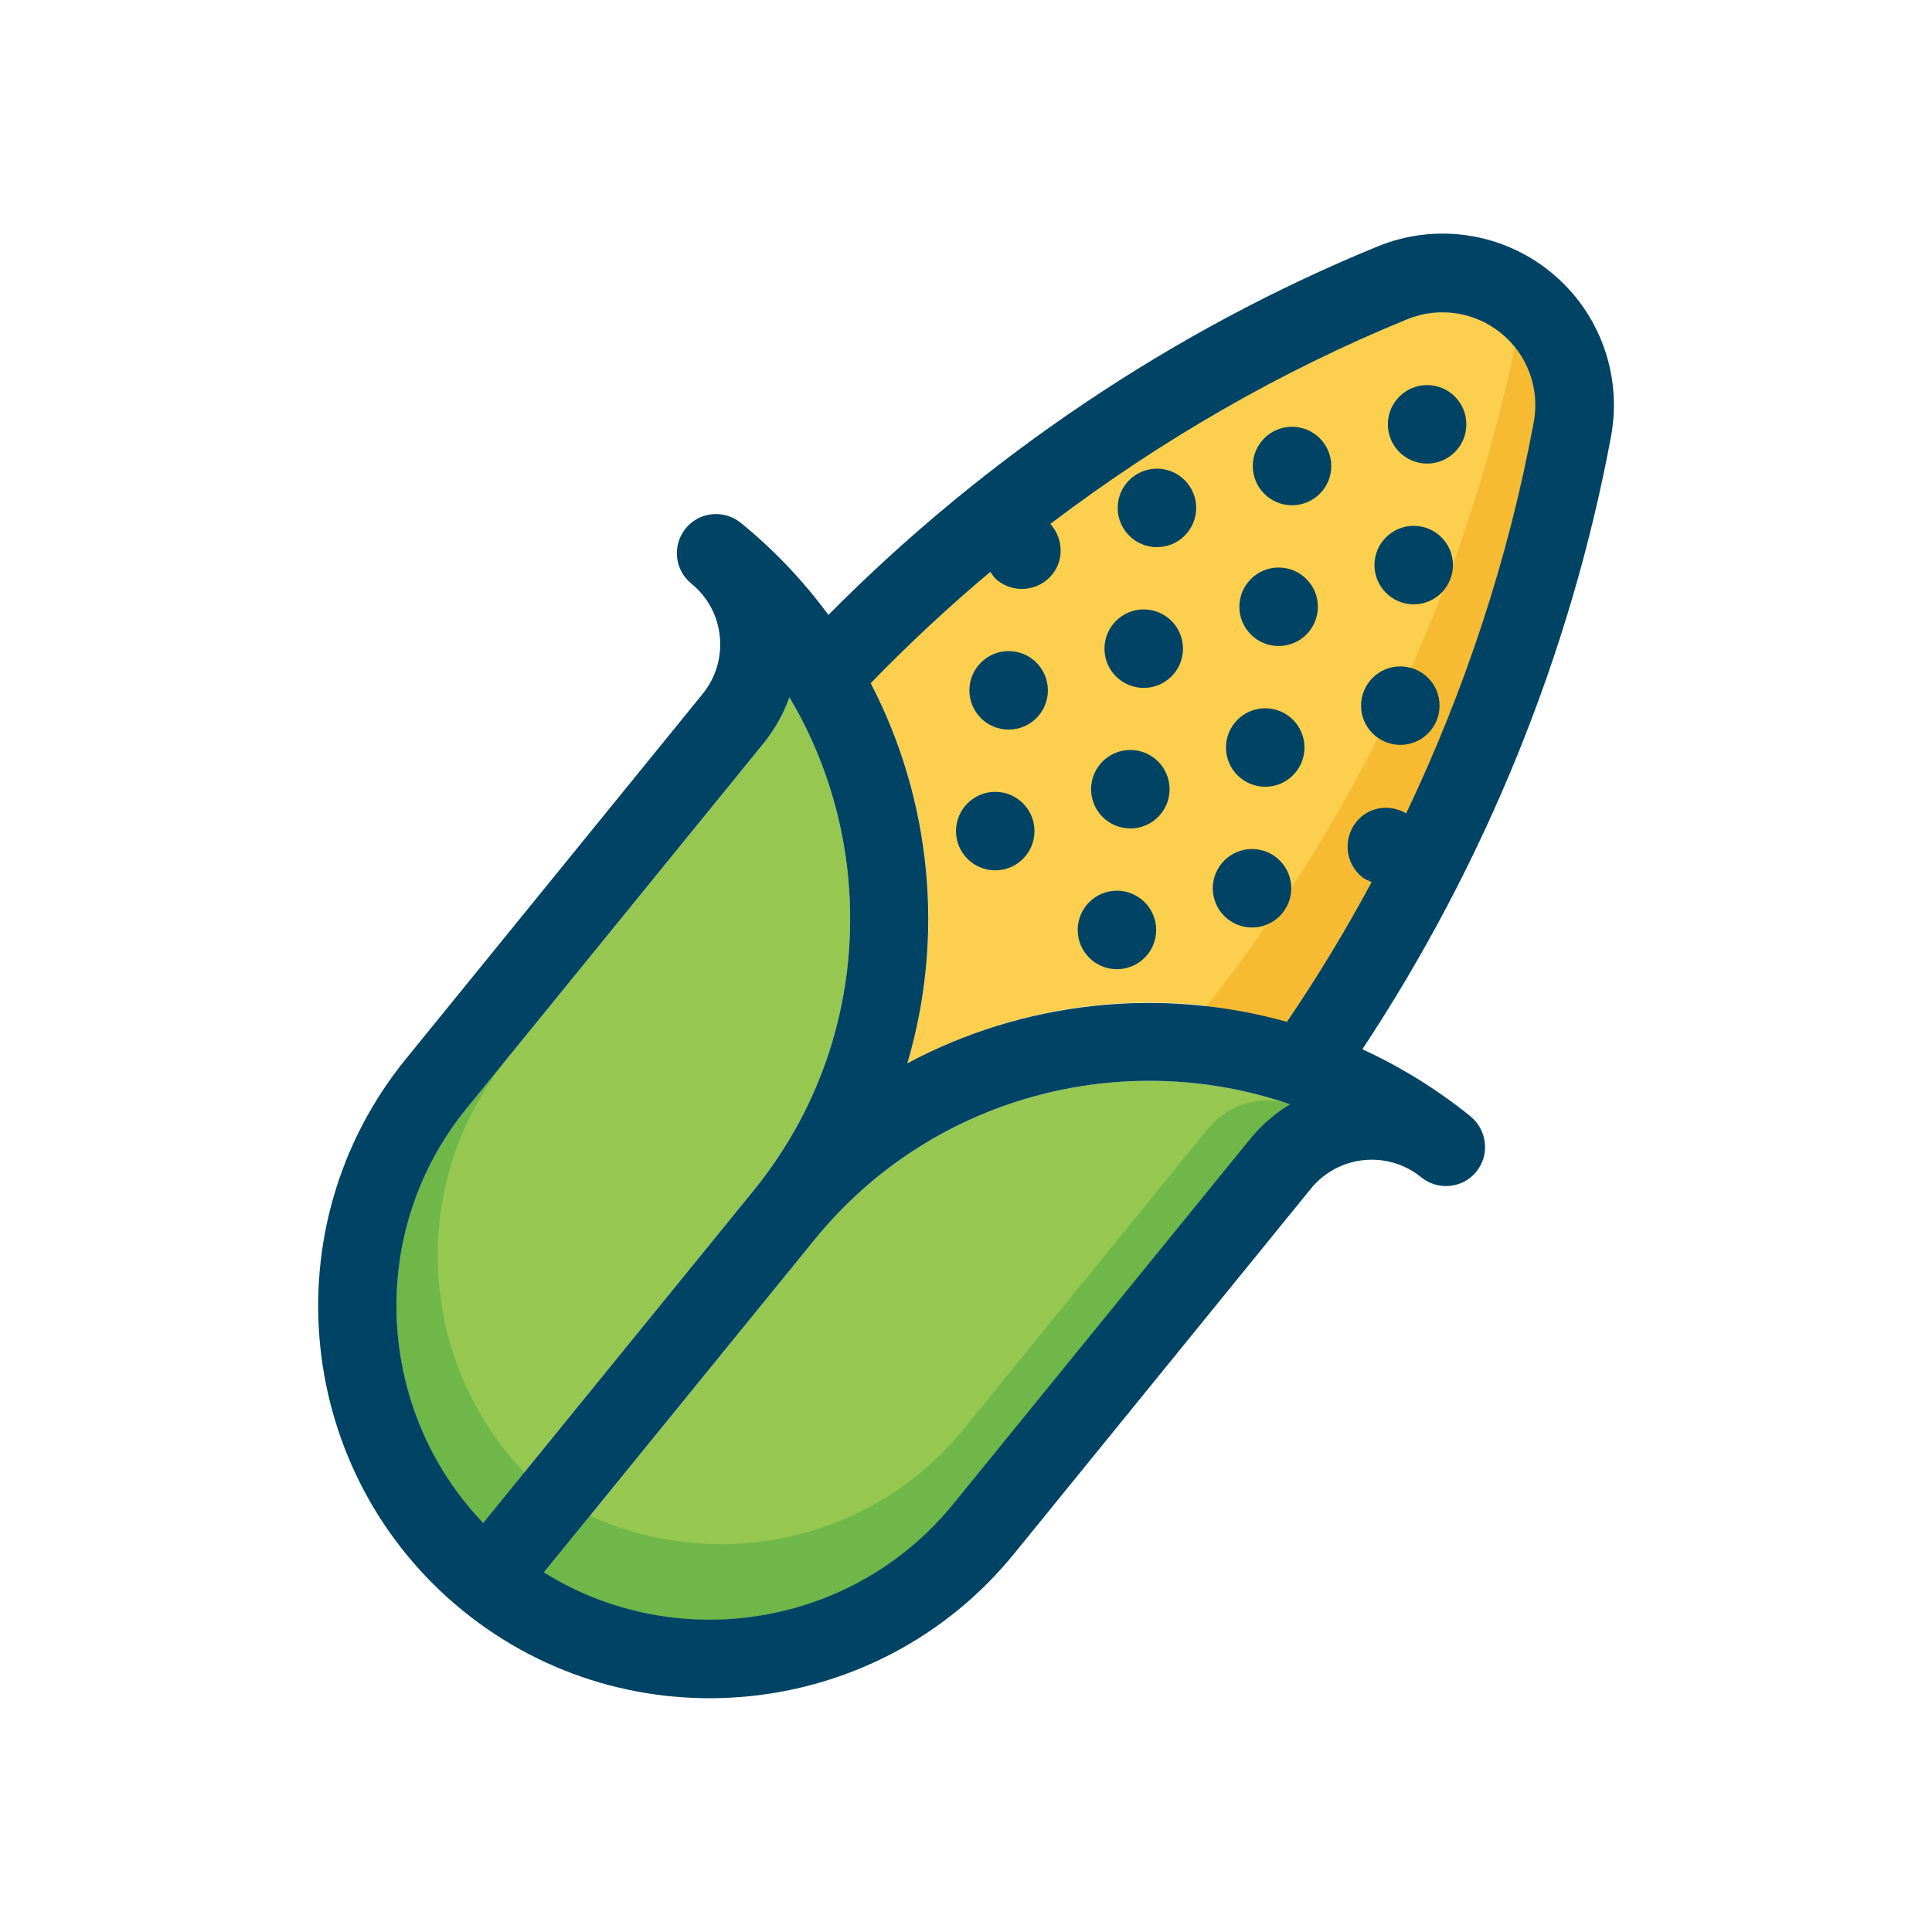
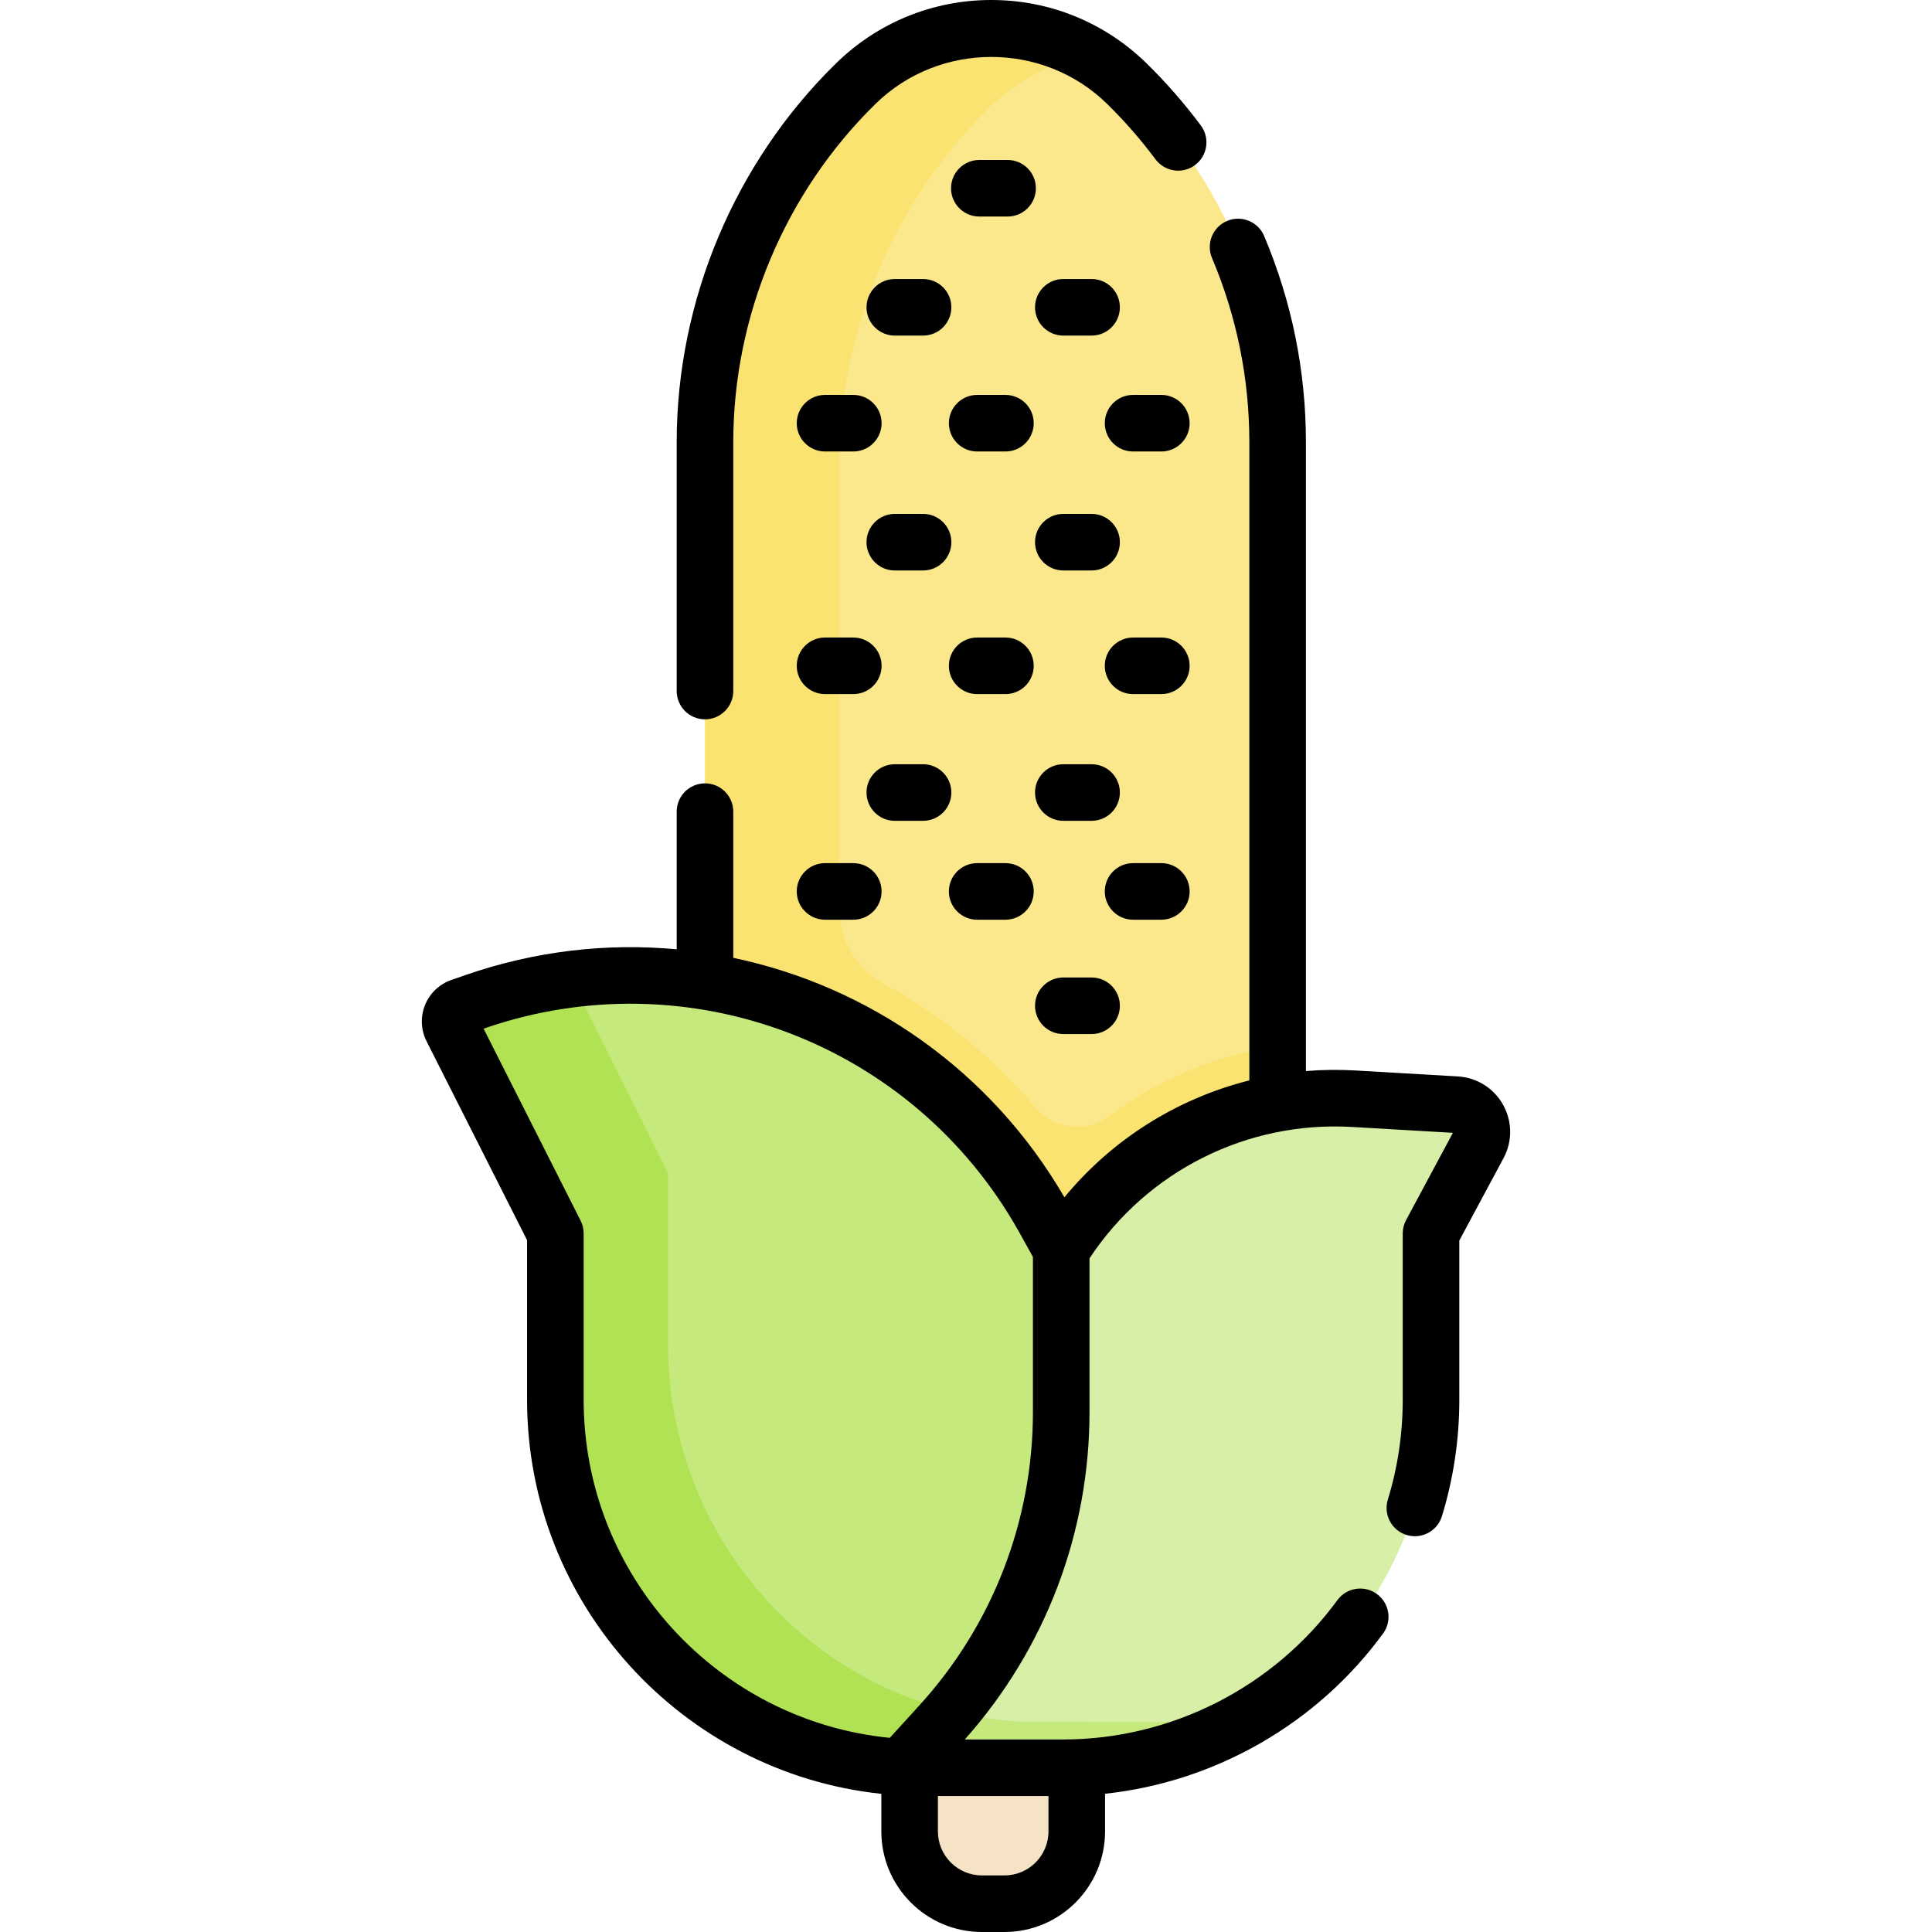
- <svg xmlns="http://www.w3.org/2000/svg" width="800px" height="800px" viewBox="0 0 1024 1024" class="icon" version="1.1">
-   <path d="M480.8 563.8c61.4-33.2 133.6-41.4 201.4-22.3C747 446.2 792.1 336.6 813 223.7c3.3-17.7-3.4-35.8-17.3-47.2-14-11.4-33-14.2-49.7-7.4C639.7 212.6 541.7 279.2 461.5 362c32.6 62.6 39.3 135 19.3 201.8z" fill="#FCD04E" />
-   <path d="M632 542.5l37.9 16.8c71.5-99.7 120.7-214.7 143.1-335.6 2.6-14.2-1.4-28.5-10.2-39.5-27.3 130.3-85.4 253.2-169.4 356.6l-1.4 1.7z" fill="#F6BB33" />
-   <path d="M662.5 603.8c6.1-7.5 13.3-13.7 21.2-18.5-88.1-30.4-189.8-4.6-252 71.8L288.3 833.5c70 43.7 163.5 29.4 216.9-36.2l157.3-193.5z" fill="#95C751" />
-   <path d="M683.4 585.2c-15.6-5.3-32.9 0.4-43.3 13.2L510.9 757.3c-48.7 60-130.9 76.9-198.1 46.1l-24.4 30.1c70 43.7 163.5 29.4 216.9-36.2l157.3-193.4c6.1-7.5 13.3-13.7 21.2-18.5-0.2-0.1-0.3-0.2-0.4-0.2z" fill="#6EB748" />
-   <path d="M256.1 807.2l143.4-176.3c62.1-76.4 66.6-181.2 18.9-261.3-3.1 8.7-7.7 17-13.8 24.5L247.3 587.5c-53.4 65.7-48.2 160.1 8.8 219.7z" fill="#95C751" />
-   <path d="M269.1 560.7l-21.8 26.9c-53.4 65.6-48.2 160.1 8.8 219.7l21.8-26.9c-57-59.6-62.1-154.1-8.8-219.7z" fill="#6EB748" />
-   <path d="M684.8 247m-20.8 0a20.8 20.8 0 1 0 41.6 0 20.8 20.8 0 1 0-41.6 0Z" fill="#004364" />
-   <path d="M749.3 299.5m-20.8 0a20.8 20.8 0 1 0 41.6 0 20.8 20.8 0 1 0-41.6 0Z" fill="#004364" />
-   <path d="M606.2 343.8m-20.8 0a20.8 20.8 0 1 0 41.6 0 20.8 20.8 0 1 0-41.6 0Z" fill="#004364" />
-   <path d="M670.6 396.2m-20.8 0a20.8 20.8 0 1 0 41.6 0 20.8 20.8 0 1 0-41.6 0Z" fill="#004364" />
-   <path d="M527.5 440.5m-20.8 0a20.8 20.8 0 1 0 41.6 0 20.8 20.8 0 1 0-41.6 0Z" fill="#004364" />
-   <path d="M592 492.9m-20.8 0a20.8 20.8 0 1 0 41.6 0 20.8 20.8 0 1 0-41.6 0Z" fill="#004364" />
-   <path d="M742.2 374m-20.8 0a20.8 20.8 0 1 0 41.6 0 20.8 20.8 0 1 0-41.6 0Z" fill="#004364" />
-   <path d="M613.2 269.2m-20.8 0a20.8 20.8 0 1 0 41.6 0 20.8 20.8 0 1 0-41.6 0Z" fill="#004364" />
-   <path d="M756.4 224.9m-20.8 0a20.8 20.8 0 1 0 41.6 0 20.8 20.8 0 1 0-41.6 0Z" fill="#004364" />
-   <path d="M677.7 321.6m-20.8 0a20.8 20.8 0 1 0 41.6 0 20.8 20.8 0 1 0-41.6 0Z" fill="#004364" />
-   <path d="M663.6 470.8m-20.8 0a20.8 20.8 0 1 0 41.6 0 20.8 20.8 0 1 0-41.6 0Z" fill="#004364" />
-   <path d="M534.6 365.9m-20.8 0a20.8 20.8 0 1 0 41.6 0 20.8 20.8 0 1 0-41.6 0Z" fill="#004364" />
-   <path d="M599.1 418.3m-20.8 0a20.8 20.8 0 1 0 41.6 0 20.8 20.8 0 1 0-41.6 0Z" fill="#004364" />
-   <path d="M779.4 591.7c-18-14.6-37.3-26.3-57.3-35.6C787 458 832.5 346.4 853.9 231.2c6-32.7-6.2-66-32-87S761 118 730.2 130.6C621.8 175 521.8 242.4 439.1 325.9c-13.2-17.8-28.6-34.3-46.5-48.8-8.9-7.2-22-5.9-29.2 3-7.2 8.9-5.9 22 3 29.2 17.8 14.4 20.5 40.7 6 58.5L215.1 561.3c-72.3 88.9-58.7 220 30.1 292.3 88.9 72.3 220 58.8 292.3-30.1L694.8 630c14.5-17.8 40.7-20.5 58.5-6 8.9 7.2 22 5.9 29.2-3 7.2-8.9 5.8-22-3.1-29.3zM256.1 807.2c-57-59.6-62.2-154.1-8.8-219.7l157.3-193.4c6.1-7.5 10.7-15.8 13.8-24.5 47.7 80.1 43.2 184.9-18.9 261.3L256.1 807.2z m205.4-445.1c20.1-20.7 41.3-40.5 63.4-59 1.1 1.6 2.1 3.2 3.6 4.4 8.9 7.2 22 5.9 29.2-3 6.5-8 5.7-19.3-1-26.8 58.2-44.2 122-81 189.2-108.5 16.7-6.8 35.7-4 49.7 7.4s20.6 29.4 17.3 47.2c-13.2 71.4-36.2 141.4-67.6 207.3-8.7-5.1-19.9-3.6-26.4 4.5-7.2 8.9-5.9 22 3 29.2 1.5 1.3 3.3 1.9 5.1 2.7-13.7 25.5-28.7 50.3-44.9 74.1-67.2-18.8-139.6-11-201.2 22 19.9-67.1 12.8-139.6-19.4-201.5z m201 241.7L505.2 797.2c-53.4 65.6-146.9 79.9-216.9 36.2l143.4-176.3c62.1-76.4 163.8-102.2 252-71.8-7.9 4.8-15.1 11-21.2 18.5z" fill="#004364" />
+ <svg xmlns="http://www.w3.org/2000/svg" id="Capa_1" enable-background="new 0 0 512.201 512.201" height="512" viewBox="0 0 512.201 512.201" width="512">
+   <g>
+     <g>
+       <path d="m338.717 117.26c0-35.792-14.417-70.075-39.996-95.111-19.957-19.533-51.867-19.533-71.824 0-25.579 25.036-39.996 59.319-39.996 95.111v246.29h151.816z" fill="#fbe88c" />
+       <path d="m293.833 295.962c-6.014 4.494-14.447 3.385-19.29-2.352-11.317-13.407-24.984-24.481-40.191-32.771-7.302-3.98-11.875-11.599-11.875-19.915v-117.465c0-35.792 14.417-70.075 39.996-95.111 7.522-7.362 16.753-11.948 26.391-13.76-19.534-11.514-45.049-8.997-61.966 7.561-25.579 25.036-39.996 59.319-39.996 95.111v246.29h30.39 5.185 116.24v-86.286c-16.44 2.466-31.799 8.92-44.884 18.698z" fill="#fbe372" />
+       <path d="m285.466 453.661h-44.313v31.871c0 10.587 8.582 19.169 19.169 19.169h5.974c10.587 0 19.169-8.582 19.169-19.169v-31.871z" fill="#f6e2c4" />
+       <g>
+         <g id="XMLID_292_">
+           <g>
+             <path d="m386.049 292.859-27.23-1.58c-31.22-1.81-60.94 13.58-77.47 40.12l-34.316 42.773-24.557 72.323 16.502 21.984c1.92.12 3.85.18 5.8.18h36.57.49c53.87 0 97.54-43.67 97.54-97.54v-44.119l12.62-23.51c2.501-4.651-.679-10.321-5.949-10.631z" fill="#d8efa7" />
+             <g>
+               <path d="m313.759 456.581-43.515-.185c-16.854-.997-32.573-6.265-46.123-14.743l-1.645 4.843 16.502 21.984c1.92.12 3.85.18 5.8.18h36.57.49c18.248 0 35.322-5.016 49.927-13.736-5.838 1.084-11.856 1.657-18.006 1.657z" fill="#c5e97d" />
+             </g>
+             <path d="m281.349 331.399v42.93c0 30.67-11.46 60.24-32.12 82.91l-10.25 11.24c-51.17-2.99-91.74-45.44-91.74-97.36v-44.12l-27.46-54.33c-1.13-2.24-.03-4.96 2.34-5.78l3.77-1.31c57.51-19.96 121.05 4.2 150.8 57.32 2.81 5.02 4.55 8.18 4.66 8.5z" fill="#c5e97d" />
+           </g>
+         </g>
+         <path d="m177.104 356.365v-45.331l-25.684-51.426c-8.556 1.078-17.108 3.048-25.53 5.971l-3.77 1.31c-2.37.82-3.47 3.54-2.34 5.78l27.46 54.33v44.12c0 51.92 40.57 94.37 91.74 97.36l10.25-11.24c1.07-1.174 2.109-2.371 3.129-3.581-43.21-10.768-75.255-50.243-75.255-97.293z" fill="#b1e254" />
+       </g>
+     </g>
+     <g>
+       <path d="m186.901 190.703c4.142 0 7.5-3.357 7.5-7.5v-65.942c0-33.562 13.756-66.276 37.742-89.751 16.909-16.551 44.422-16.55 61.332-.001 4.629 4.531 8.954 9.483 12.854 14.718 2.475 3.32 7.173 4.007 10.496 1.533 3.321-2.476 4.008-7.174 1.533-10.496-4.364-5.856-9.206-11.399-14.391-16.475-11.062-10.827-25.678-16.789-41.158-16.789-15.479 0-30.096 5.962-41.158 16.789-26.85 26.279-42.25 62.9-42.25 100.472v65.942c0 4.143 3.358 7.5 7.5 7.5z" />
+       <path d="m398.484 292.887c-2.468-4.41-6.952-7.219-11.997-7.511l-27.234-1.581c-4.383-.255-8.736-.193-13.035.16v-166.694c0-18.889-3.728-37.291-11.079-54.697-1.613-3.817-6.017-5.603-9.827-3.991-3.815 1.611-5.603 6.012-3.991 9.827 6.567 15.549 9.897 31.988 9.897 48.861v169.17c-19.099 4.795-36.331 15.588-49.031 30.988-19.513-33.615-51.835-55.94-87.785-63.484v-38.757c0-4.143-3.358-7.5-7.5-7.5s-7.5 3.357-7.5 7.5v36.495c-18.45-1.713-37.493.408-55.971 6.821l-3.773 1.31c-3.173 1.102-5.715 3.519-6.974 6.632-1.259 3.114-1.113 6.619.402 9.617l26.649 52.731v42.337c0 54.163 41.208 98.878 93.918 104.452v9.959c0 14.706 11.964 26.67 26.669 26.67h5.975c14.705 0 26.669-11.964 26.669-26.67v-9.979c29.198-3.143 56.173-18.516 73.701-42.478 2.445-3.343 1.718-8.035-1.626-10.48-3.341-2.447-8.035-1.719-10.48 1.625-16.922 23.132-44.106 36.941-72.718 36.941h-26.067c21.333-23.946 33.069-54.716 33.069-86.83v-40.729c15.292-23.141 41.758-36.442 69.539-34.832l26.803 1.556-12.411 23.124c-.585 1.091-.892 2.31-.892 3.547v44.124c0 9.012-1.329 17.913-3.951 26.456-1.215 3.96 1.01 8.155 4.97 9.37 3.957 1.21 8.155-1.009 9.37-4.97 3.06-9.97 4.611-20.352 4.611-30.856v-42.238l11.723-21.843c2.39-4.452 2.344-9.743-.123-14.153zm-120.519 192.644c0 6.435-5.234 11.67-11.669 11.67h-5.975c-6.434 0-11.669-5.235-11.669-11.67v-9.37h29.312v9.37zm-34.283-33.344-7.782 8.537c-45.498-4.473-81.165-42.95-81.165-89.604v-44.124c0-1.175-.276-2.334-.806-3.383l-25.723-50.899.143-.05c54.145-18.791 113.781 3.876 141.793 53.897 2.013 3.595 3.107 5.578 3.703 6.672v41.098c-.001 28.871-10.712 56.522-30.163 77.856z" />
+       <path d="m267.127 42.409h-7.492c-4.142 0-7.5 3.357-7.5 7.5s3.358 7.5 7.5 7.5h7.492c4.143 0 7.5-3.357 7.5-7.5s-3.357-7.5-7.5-7.5z" />
+       <path d="m244.717 73.971h-7.492c-4.142 0-7.5 3.357-7.5 7.5s3.358 7.5 7.5 7.5h7.492c4.142 0 7.5-3.357 7.5-7.5s-3.358-7.5-7.5-7.5z" />
+       <path d="m237.225 136.242c-4.142 0-7.5 3.357-7.5 7.5s3.358 7.5 7.5 7.5h7.492c4.142 0 7.5-3.357 7.5-7.5s-3.358-7.5-7.5-7.5z" />
+       <path d="m244.717 217.609c4.142 0 7.5-3.357 7.5-7.5s-3.358-7.5-7.5-7.5h-7.492c-4.142 0-7.5 3.357-7.5 7.5s3.358 7.5 7.5 7.5z" />
+       <path d="m218.73 104.697c-4.142 0-7.5 3.357-7.5 7.5s3.358 7.5 7.5 7.5h7.492c4.142 0 7.5-3.357 7.5-7.5s-3.358-7.5-7.5-7.5z" />
+       <path d="m266.555 104.697h-7.492c-4.142 0-7.5 3.357-7.5 7.5s3.358 7.5 7.5 7.5h7.492c4.143 0 7.5-3.357 7.5-7.5s-3.357-7.5-7.5-7.5z" />
+       <path d="m218.73 184.016h7.492c4.142 0 7.5-3.357 7.5-7.5s-3.358-7.5-7.5-7.5h-7.492c-4.142 0-7.5 3.357-7.5 7.5s3.358 7.5 7.5 7.5z" />
+       <path d="m296.893 81.471c0-4.143-3.357-7.5-7.5-7.5h-7.492c-4.143 0-7.5 3.357-7.5 7.5s3.357 7.5 7.5 7.5h7.492c4.143 0 7.5-3.358 7.5-7.5z" />
+       <path d="m296.893 143.742c0-4.143-3.357-7.5-7.5-7.5h-7.492c-4.143 0-7.5 3.357-7.5 7.5s3.357 7.5 7.5 7.5h7.492c4.143 0 7.5-3.357 7.5-7.5z" />
+       <path d="m274.401 210.109c0 4.143 3.357 7.5 7.5 7.5h7.492c4.143 0 7.5-3.357 7.5-7.5s-3.357-7.5-7.5-7.5h-7.492c-4.143 0-7.5 3.358-7.5 7.5z" />
+       <path d="m281.901 274.145h7.492c4.143 0 7.5-3.357 7.5-7.5s-3.357-7.5-7.5-7.5h-7.492c-4.143 0-7.5 3.357-7.5 7.5s3.357 7.5 7.5 7.5z" />
+       <path d="m307.887 104.697h-7.492c-4.143 0-7.5 3.357-7.5 7.5s3.357 7.5 7.5 7.5h7.492c4.143 0 7.5-3.357 7.5-7.5s-3.357-7.5-7.5-7.5z" />
+       <path d="m307.887 169.016h-7.492c-4.143 0-7.5 3.357-7.5 7.5s3.357 7.5 7.5 7.5h7.492c4.143 0 7.5-3.357 7.5-7.5s-3.357-7.5-7.5-7.5z" />
+       <path d="m266.555 169.016h-7.492c-4.142 0-7.5 3.357-7.5 7.5s3.358 7.5 7.5 7.5h7.492c4.143 0 7.5-3.357 7.5-7.5s-3.357-7.5-7.5-7.5z" />
+       <path d="m218.73 243.829h7.492c4.142 0 7.5-3.357 7.5-7.5s-3.358-7.5-7.5-7.5h-7.492c-4.142 0-7.5 3.357-7.5 7.5s3.358 7.5 7.5 7.5z" />
+       <path d="m307.887 243.829c4.143 0 7.5-3.357 7.5-7.5s-3.357-7.5-7.5-7.5h-7.492c-4.143 0-7.5 3.357-7.5 7.5s3.357 7.5 7.5 7.5z" />
+       <path d="m259.063 243.829h7.492c4.143 0 7.5-3.357 7.5-7.5s-3.357-7.5-7.5-7.5h-7.492c-4.142 0-7.5 3.357-7.5 7.5s3.358 7.5 7.5 7.5z" />
+     </g>
+   </g>
</svg>
